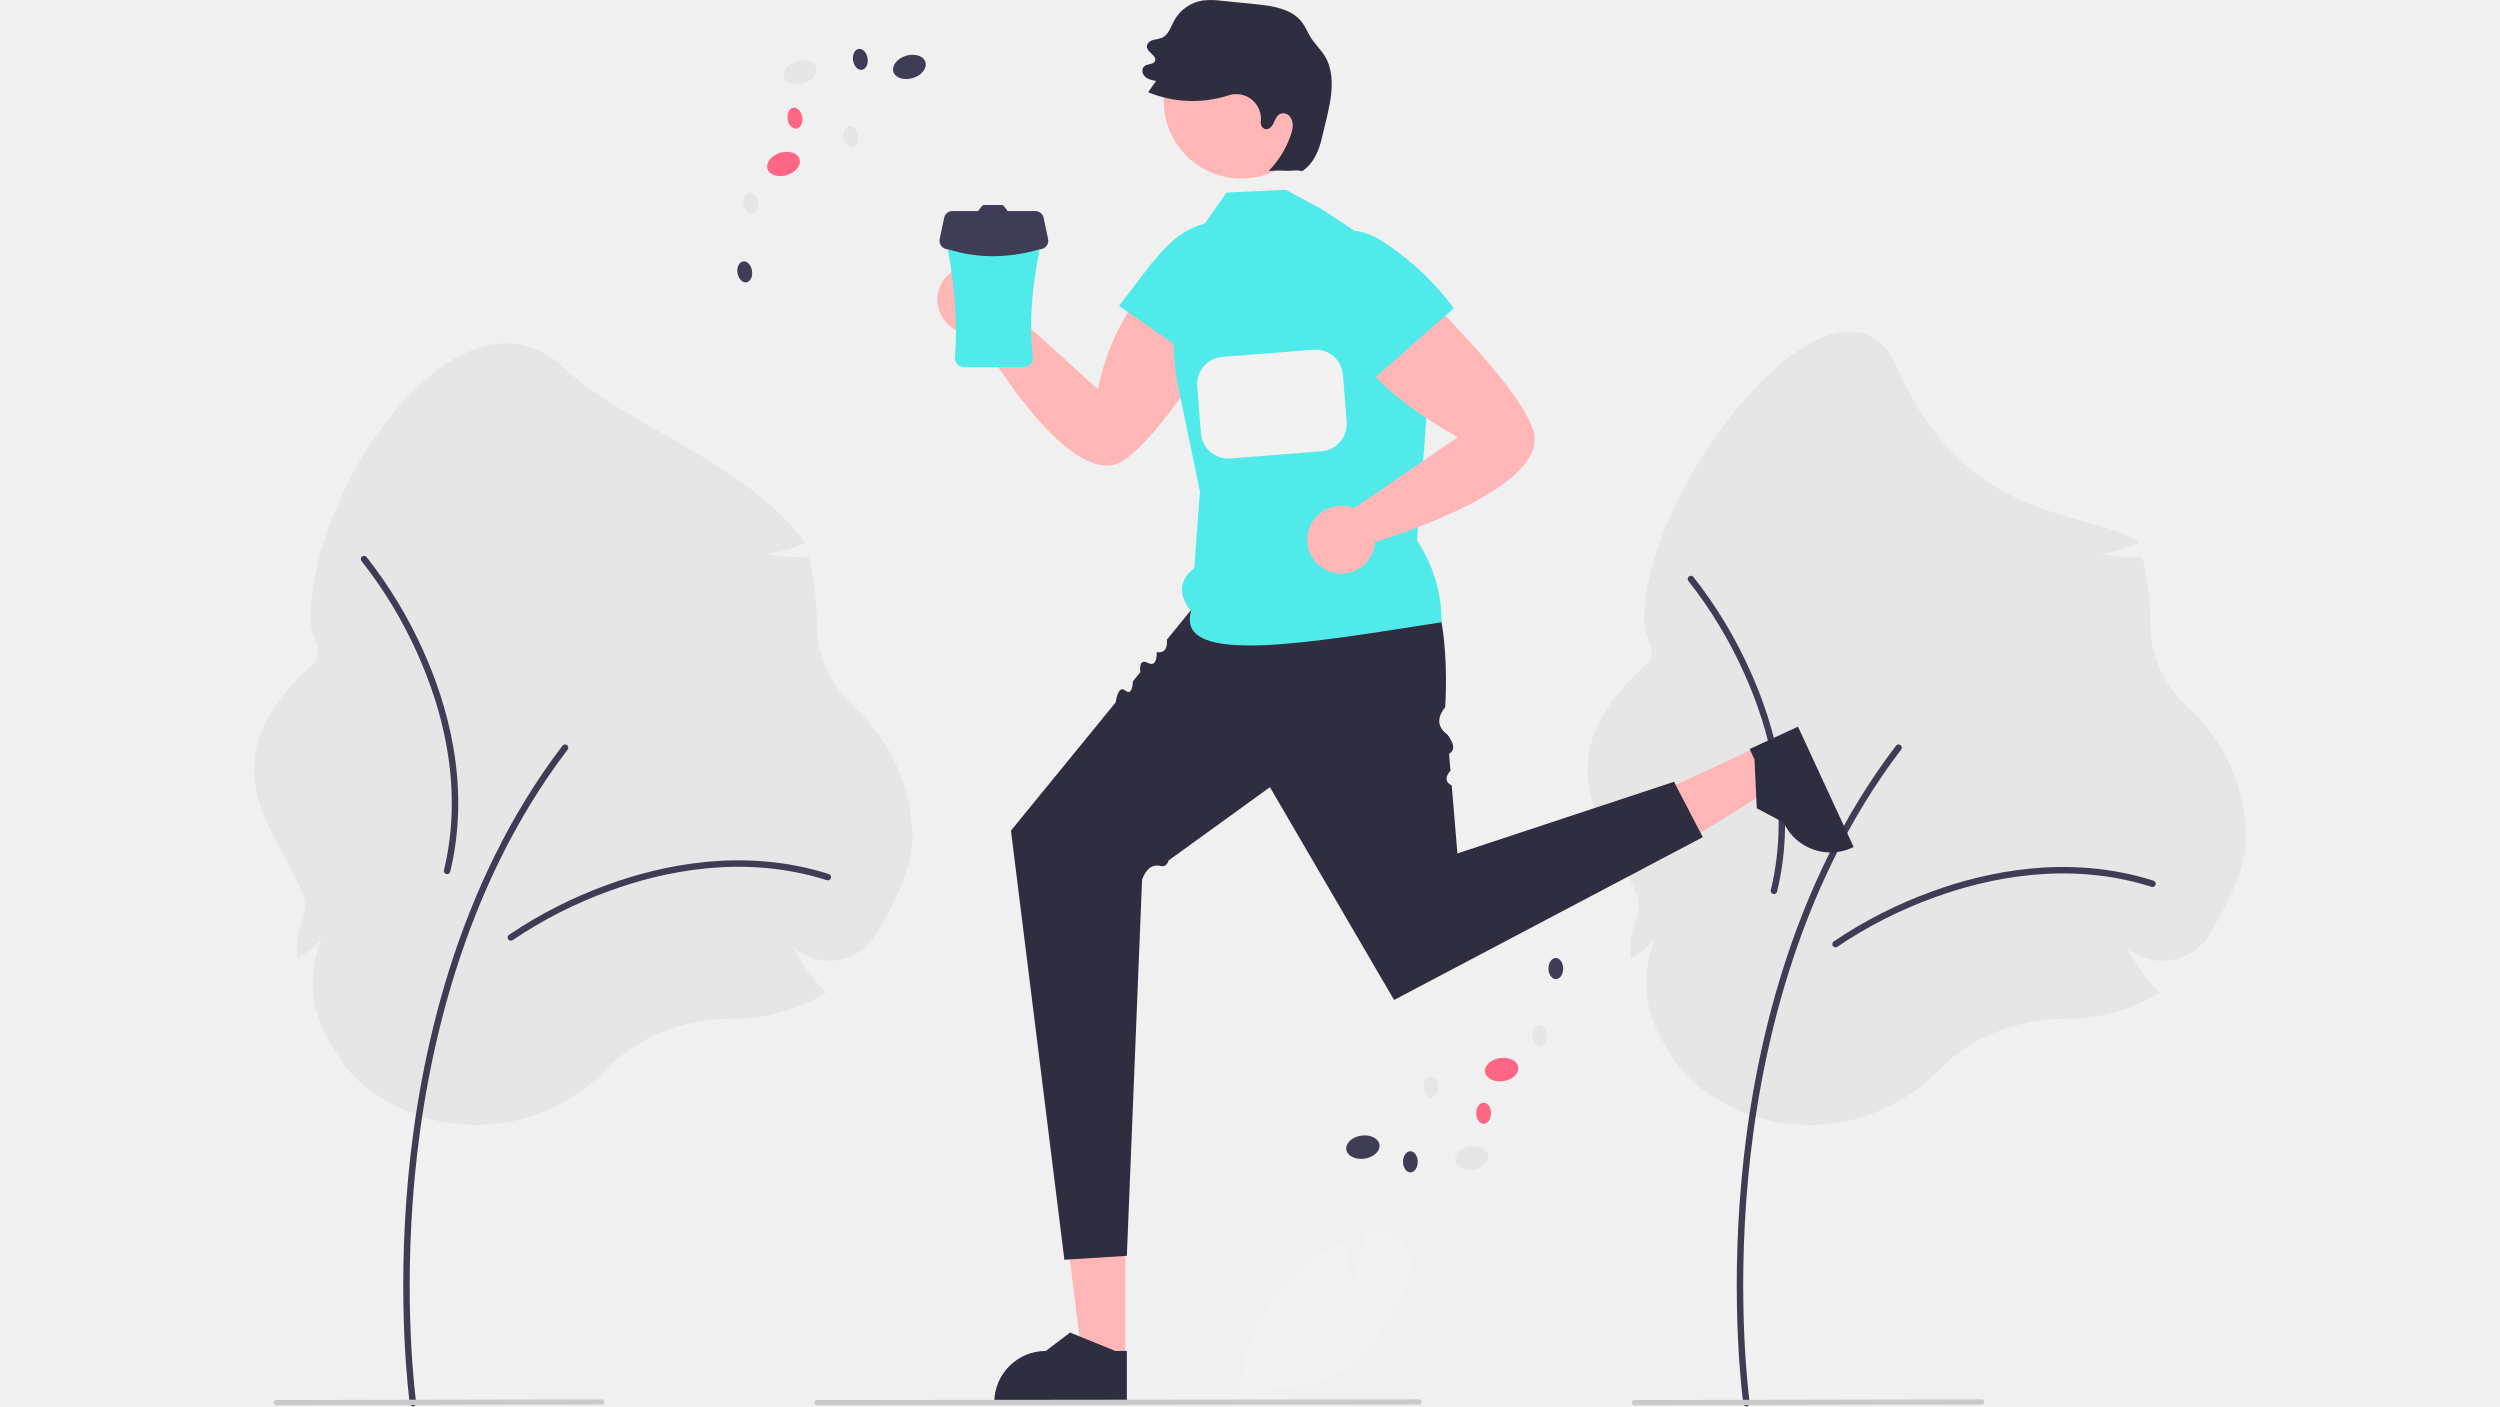
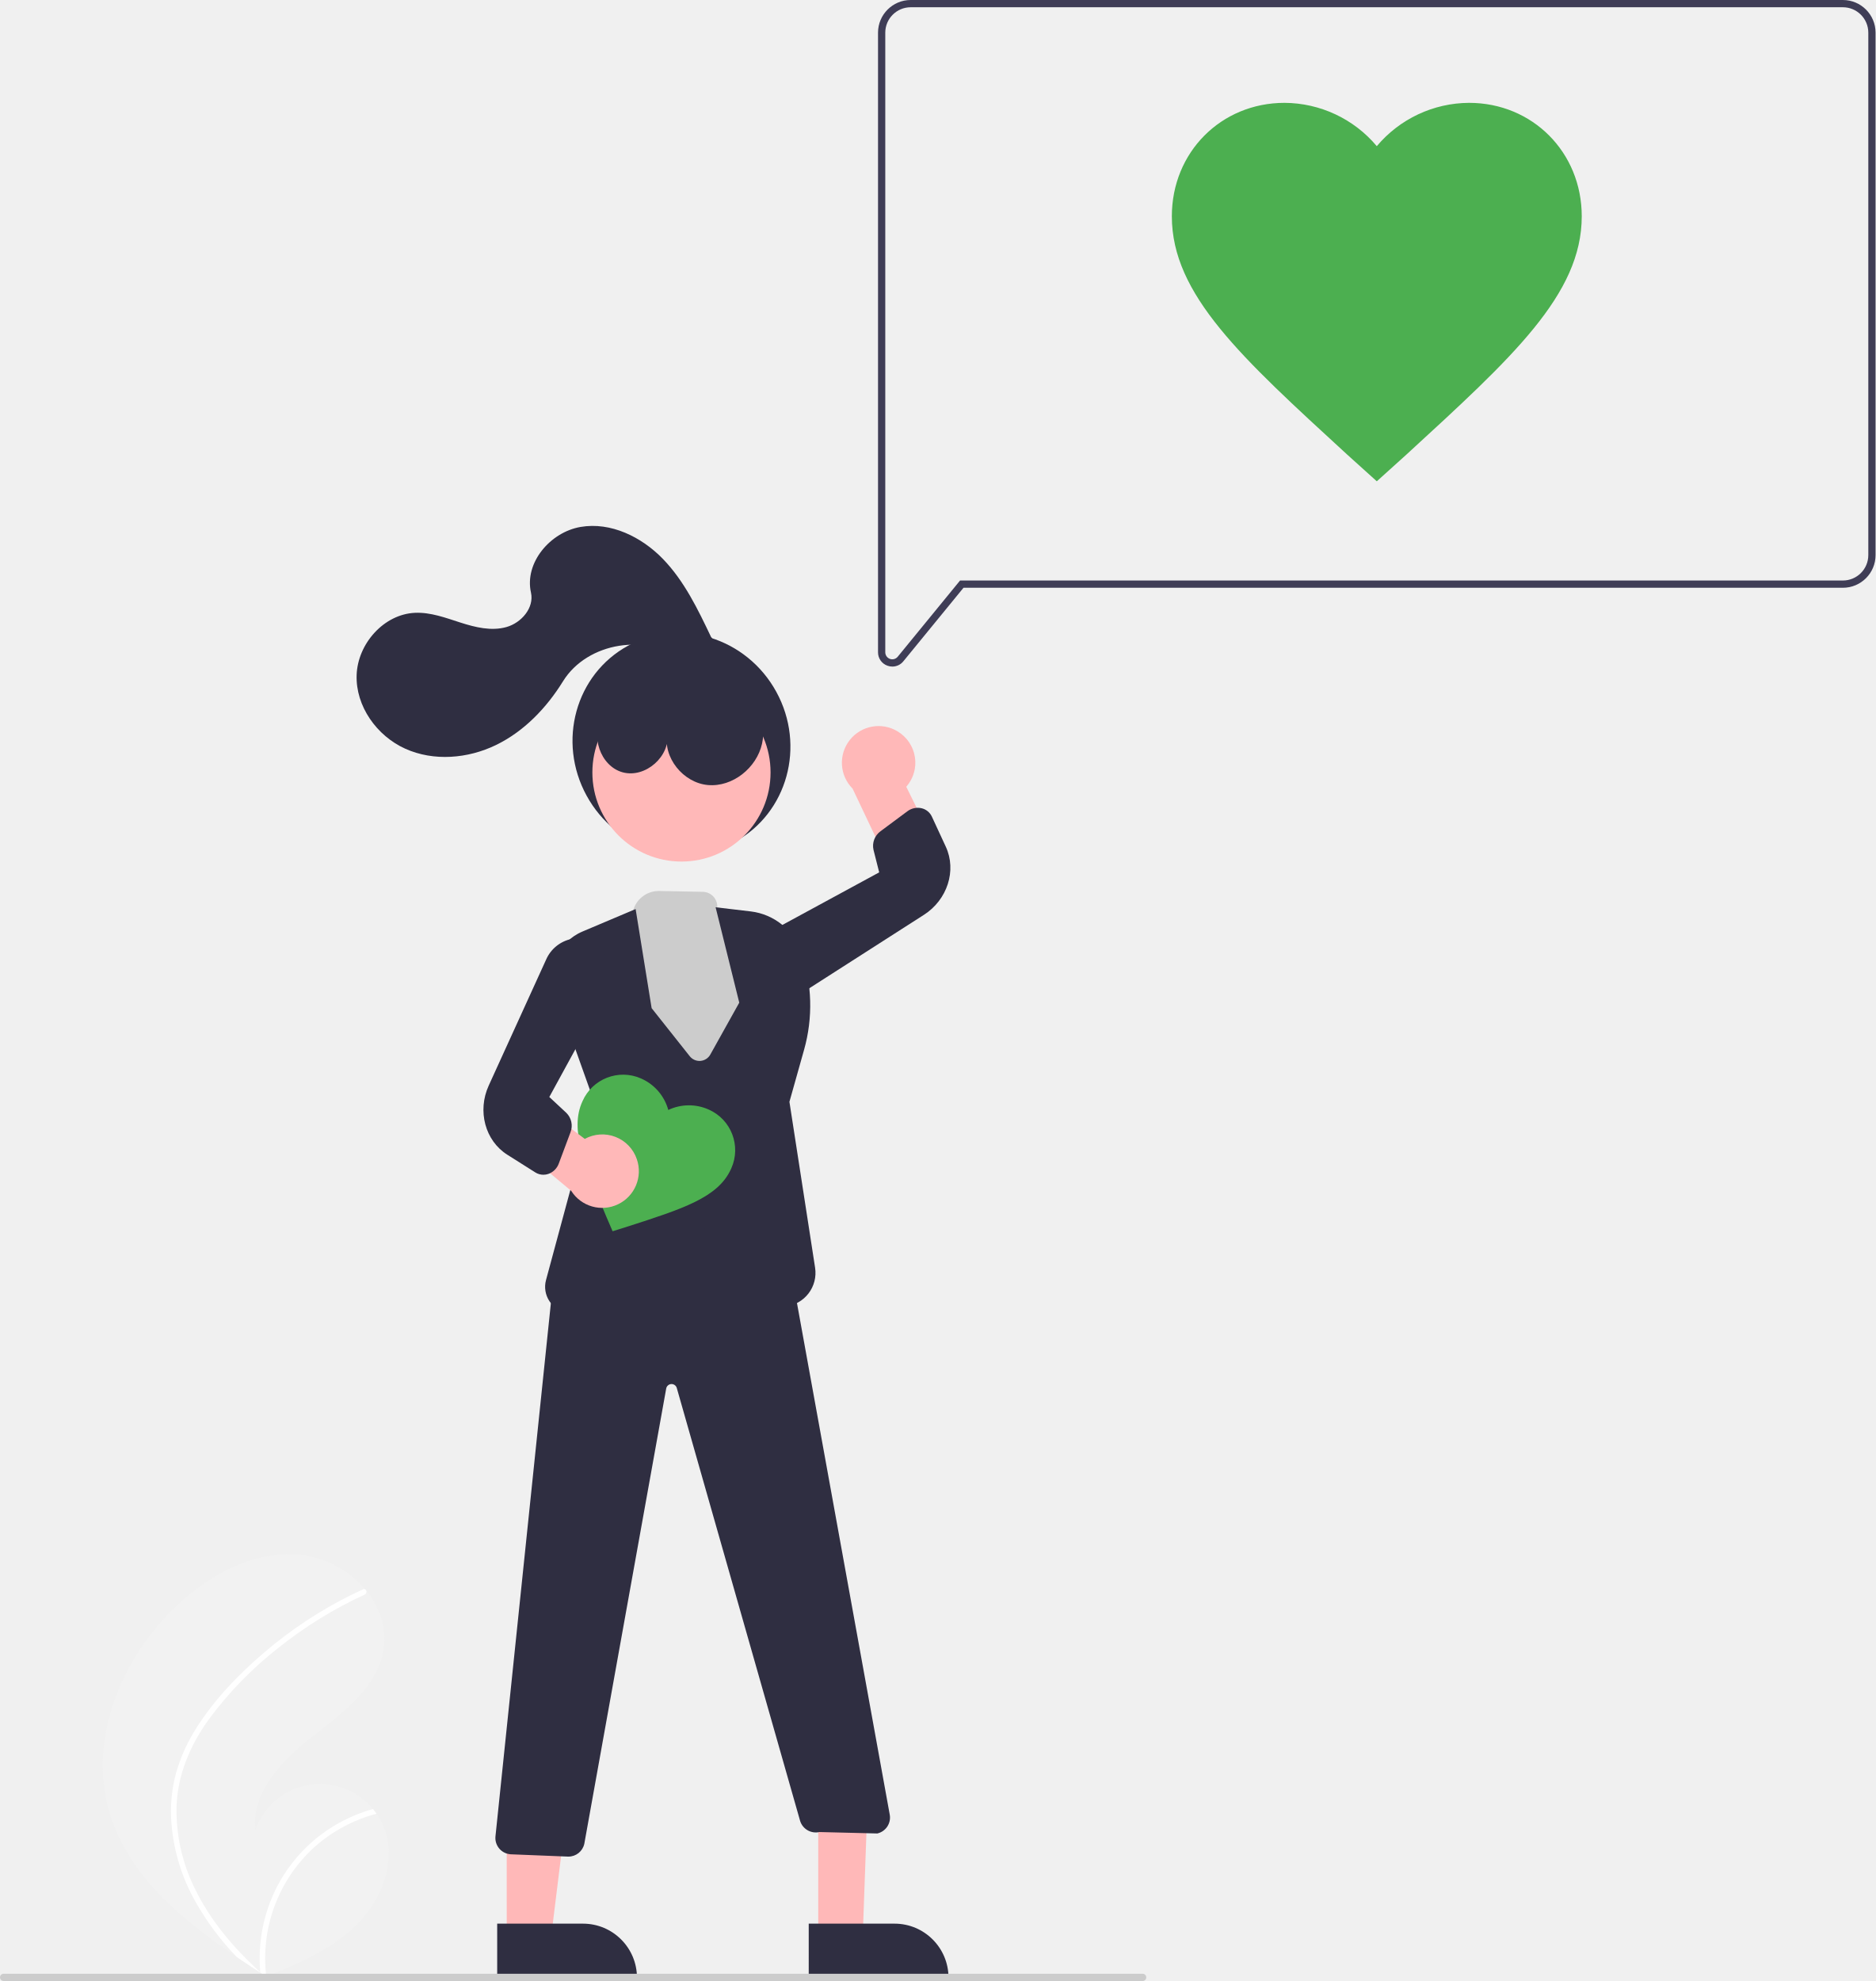
- <svg xmlns="http://www.w3.org/2000/svg" data-name="Layer 1" width="800" height="450" viewBox="0 0 899.238 634.838">
-   <path d="M262.541,640.287a81.057,81.057,0,0,1-52.681-19.453c-4.897-4.192-10.116-11.48-15.509-21.661a49.536,49.536,0,0,1-1.571-42.765,56.842,56.842,0,0,1-9.387,7.699l-1.716,1.142-.099-2.058c-.065-1.338-.098-2.672-.098-3.965,0-7.616,5.76-15.344,3.104-22.383-11.196-29.669-46.709-59.154,4.759-105.072,4.761-4.248-1.599-12.74-1.599-19.167,0-62.982,68.432-157.46,114.243-114.221,26.74,25.239,82.452,43.168,108.464,78.274l.344,1.04-1.015.411a61.223,61.223,0,0,1-16.267,4.327,77.569,77.569,0,0,0,18.138,1.52l.944-.033.23.917a114.743,114.743,0,0,1,3.406,27.766l-.004,1.012a50.592,50.592,0,0,0,16.713,37.723,81.244,81.244,0,0,1,26.506,59.951c0,13.352-9.075,30.879-16.688,43.231A24.445,24.445,0,0,1,424.812,566.016a23.873,23.873,0,0,1-19.267-6.224,78.949,78.949,0,0,0,13.923,19.711l1.039,1.07-1.29.751a80.998,80.998,0,0,1-40.832,11.027l-.84-.002c-21.782,0-42.457,8.438-56.724,23.152A81.673,81.673,0,0,1,262.541,640.287Z" transform="translate(-162.2069 -132.4272)" fill="#e6e6e6" />
-   <path d="M233.956,767.265a1.458,1.458,0,0,1-1.441-1.252c-.062-.435-6.128-44.187-.68-102.335,5.032-53.701,21.19-131.05,69.594-194.575a1.458,1.458,0,1,1,2.319,1.767c-47.986,62.977-64.014,139.758-69.011,193.08-5.417,57.81.602,101.221.664,101.652a1.459,1.459,0,0,1-1.445,1.663Z" transform="translate(-162.2069 -132.4272)" fill="#3f3d56" />
-   <path d="M278.153,557.1a1.458,1.458,0,0,1-.858-2.637,200.92,200.92,0,0,1,44.356-22.58c24.472-8.959,61.686-17.082,99.996-4.889a1.458,1.458,0,1,1-.884,2.778c-37.526-11.942-74.065-3.954-98.11,4.849a197.62,197.62,0,0,0-43.645,22.2A1.452,1.452,0,0,1,278.153,557.1Z" transform="translate(-162.2069 -132.4272)" fill="#3f3d56" />
-   <path d="M864.541,640.287a81.057,81.057,0,0,1-52.681-19.453c-4.897-4.192-10.116-11.48-15.509-21.661a49.536,49.536,0,0,1-1.571-42.765,56.842,56.842,0,0,1-9.387,7.699l-1.716,1.142-.099-2.058c-.065-1.338-.098-2.672-.098-3.965,0-7.616,5.76-15.344,3.104-22.383-11.196-29.669-46.709-59.154,4.759-105.072,4.761-4.248-1.599-12.74-1.599-19.167,0-62.982,89.015-171.942,114.243-114.221,31.113,71.185,84.717,63.571,108.464,78.274l.344,1.04-1.015.411a61.223,61.223,0,0,1-16.267,4.327,77.569,77.569,0,0,0,18.138,1.52l.944-.033.23.917a114.743,114.743,0,0,1,3.406,27.766l-.004,1.012a50.592,50.592,0,0,0,16.713,37.723,81.244,81.244,0,0,1,26.506,59.951c0,13.352-9.075,30.879-16.688,43.231a24.445,24.445,0,0,1-17.945,11.494,23.873,23.873,0,0,1-19.267-6.224,78.949,78.949,0,0,0,13.923,19.711l1.039,1.07-1.29.751a80.998,80.998,0,0,1-40.832,11.027l-.84-.002c-21.782,0-42.457,8.438-56.724,23.152A81.673,81.673,0,0,1,864.541,640.287Z" transform="translate(-162.2069 -132.4272)" fill="#e6e6e6" />
-   <path d="M835.956,767.265a1.458,1.458,0,0,1-1.441-1.252c-.062-.435-6.128-44.187-.68-102.335,5.032-53.701,21.19-131.05,69.594-194.575a1.458,1.458,0,1,1,2.319,1.767c-47.986,62.977-64.014,139.758-69.011,193.08-5.417,57.81.602,101.221.664,101.652a1.459,1.459,0,0,1-1.445,1.663Z" transform="translate(-162.2069 -132.4272)" fill="#3f3d56" />
-   <path d="M876.153,560.1a1.458,1.458,0,0,1-.858-2.637,200.92,200.92,0,0,1,44.356-22.58c24.472-8.959,61.686-17.082,99.996-4.889a1.458,1.458,0,1,1-.884,2.778c-37.526-11.942-74.065-3.954-98.11,4.849a197.62,197.62,0,0,0-43.645,22.2A1.452,1.452,0,0,1,876.153,560.1Z" transform="translate(-162.2069 -132.4272)" fill="#3f3d56" />
-   <path d="M809.433,393.925a1.458,1.458,0,0,1,2.568-1.046,200.921,200.921,0,0,1,25.715,42.615c10.698,23.763,21.48,60.295,12.077,99.384a1.458,1.458,0,1,1-2.834-.682c9.209-38.288-1.39-74.157-11.902-97.506a197.62,197.62,0,0,0-25.286-41.933A1.452,1.452,0,0,1,809.433,393.925Z" transform="translate(-162.2069 -132.4272)" fill="#3f3d56" />
-   <path d="M210.433,384.925a1.458,1.458,0,0,1,2.568-1.046,200.921,200.921,0,0,1,25.715,42.615c10.698,23.763,21.48,60.295,12.077,99.384a1.458,1.458,0,1,1-2.834-.682c9.209-38.288-1.39-74.157-11.902-97.506a197.62,197.62,0,0,0-25.286-41.933A1.452,1.452,0,0,1,210.433,384.925Z" transform="translate(-162.2069 -132.4272)" fill="#3f3d56" />
-   <path d="M612.807,237.555a15.666,15.666,0,0,0-25.187,3.852c-23.719,16.508-38.756,38.626-44.43,66.798l-42.079-38.178a15.297,15.297,0,1,0-12.64,12.759c7.725,13.112,43.555,71.097,65.669,57.821,18.588-11.159,51.598-66.446,61.296-84.782A15.668,15.668,0,0,0,612.807,237.555Z" transform="translate(-162.2069 -132.4272)" fill="#ffb6b6" />
-   <path d="M614.152,262.874c2.113-5.727,3.806-12.04,1.974-17.863-2.015-6.404-8.206-10.989-14.827-12.105s-13.501.881-19.193,4.441c-5.692,3.56-10.321,8.588-14.434,13.894l1.101-1.753q-8.031,10.522-16.062,21.043,20.384,14.162,40.768,28.324A124.358,124.358,0,0,0,614.152,262.874Z" transform="translate(-162.2069 -132.4272)" fill="#51eaea" />
-   <polygon points="393.337 613.616 373.873 613.615 364.613 538.535 393.341 538.536 393.337 613.616" fill="#ffb6b6" />
-   <path d="M556.23,766.349l-59.857-.002v-.757A23.299,23.299,0,0,1,519.671,742.292h.001l10.934-8.295,20.4,8.296,5.225 0Z" transform="translate(-162.2069 -132.4272)" fill="#2f2e41" />
-   <polygon points="678.864 337.19 687.034 354.856 622.78 394.782 610.72 368.707 678.864 337.19" fill="#ffb6b6" />
-   <path d="M859.212,460.469l25.128,54.327-.687.318a23.299,23.299,0,0,1-30.926-11.364l-.001-.001L840.607,497.308l-1.035-21.998-2.194-4.742Z" transform="translate(-162.2069 -132.4272)" fill="#2f2e41" />
-   <ellipse cx="408.73" cy="165.097" rx="7.557" ry="5.257" transform="translate(-192.4157 -7.95132) rotate(-16.70778)" fill="#e6e6e6" />
-   <ellipse cx="458.074" cy="162.636" rx="7.557" ry="5.257" transform="translate(-189.6248 6.13058) rotate(-16.70778)" fill="#3f3d56" />
-   <ellipse cx="401.247" cy="206.449" rx="7.557" ry="5.257" transform="matrix(0.95778, -0.28749, 0.28749, 0.95778, -204.6199, -8.35704)" fill="#ff6584" />
-   <ellipse cx="386.456" cy="224.051" rx="3.322" ry="4.776" transform="translate(-192.1118 -70.21136) rotate(-8.86277)" fill="#e6e6e6" />
-   <ellipse cx="383.741" cy="255.156" rx="3.322" ry="4.776" transform="translate(-196.9366 -70.25829) rotate(-8.86277)" fill="#3f3d56" />
-   <ellipse cx="431.642" cy="194.022" rx="3.322" ry="4.776" transform="matrix(0.98806, -0.15407, 0.15407, 0.98806, -186.9459, -63.60822)" fill="#e6e6e6" />
-   <ellipse cx="406.398" cy="185.77" rx="3.322" ry="4.776" transform="translate(-185.9758 -67.5961) rotate(-8.86277)" fill="#ff6584" />
-   <ellipse cx="435.903" cy="159.23" rx="3.322" ry="4.776" transform="translate(-181.5346 -63.36712) rotate(-8.86277)" fill="#3f3d56" />
-   <ellipse cx="711.963" cy="655.093" rx="7.557" ry="5.257" transform="translate(-249.1094 -23.09257) rotate(-8.27826)" fill="#e6e6e6" />
-   <ellipse cx="662.791" cy="650.295" rx="7.557" ry="5.257" transform="translate(-248.9309 -30.22231) rotate(-8.27826)" fill="#3f3d56" />
-   <ellipse cx="725.427" cy="615.285" rx="7.557" ry="5.257" transform="translate(-243.2375 -21.56871) rotate(-8.27826)" fill="#ff6584" />
-   <ellipse cx="742.638" cy="600.042" rx="3.322" ry="4.776" transform="translate(-166.7229 -126.7946) rotate(-0.43325)" fill="#e6e6e6" />
-   <ellipse cx="749.884" cy="569.67" rx="3.322" ry="4.776" transform="translate(-166.493 -126.7407) rotate(-0.43325)" fill="#3f3d56" />
-   <ellipse cx="693.539" cy="623.122" rx="3.322" ry="4.776" transform="translate(-166.8988 -127.1652) rotate(-0.43325)" fill="#e6e6e6" />
-   <ellipse cx="717.3" cy="634.986" rx="3.322" ry="4.776" transform="matrix(0.99997, -0.00756, 0.00756, 0.99997, -166.9879, -126.9852)" fill="#ff6584" />
-   <ellipse cx="684.223" cy="656.914" rx="3.322" ry="4.776" transform="translate(-167.1546 -127.2347) rotate(-0.43325)" fill="#3f3d56" />
-   <path d="M586.157,406.683,574.327,421.17c.269,3.924-.968,6.166-4.642,5.684,0,0,.548,7.184-3.953,4.841s-3.398,4.161-3.398,4.161L558.971,439.975s-.105,7.006-3.423,4.192-4.381,5.366-4.381,5.366l-4.221,5.17L503.907,507.408l24.126,193.714,28.198-1.77,6.873-169.825c1.753-4.683,4.414-7.136,8.482-6.134,1.822.399,2.888-.697,3.559-2.573l3.242-2.344,42.433-30.684,56.05,96.058L816.231,510.353l-13-25-97.768,32.346-2.564-30.587c-3.341-1.945-2.779-4.27-.566-6.756l-.64-7.632c3.315-2.034,1.672-5.258-.726-8.664-5.007-3.697-4.516-7.909-1.039-12.399,0,0,4.392-57.452-16.898-65.379S586.157,406.683,586.157,406.683Z" transform="translate(-162.2069 -132.4272)" fill="#2f2e41" />
-   <path d="M627.95,218.101,601.231,219.352l-14,20,0,0a111.047,111.047,0,0,0-7.641,68.494l9.641,46.506-2.554,34.486c-6.844,5.521-7.413,12.013-1.446,19.514-7.347,25.35,55.172,13.941,113,5,.2-12.078-2.93-24.376-11-37l7.781-100.757L666.231,241.352l-22.028-14.507Z" transform="translate(-162.2069 -132.4272)" fill="#51eaea" />
-   <path d="M652.955,245.737a15.666,15.666,0,0,0-2.067,25.396c3.224,20.916,23.248,41.065,54.737,58.65l-46.861,32.128a15.297,15.297,0,1,0,9.496,15.244c14.541-4.489,79.231-25.965,71.42-50.546-6.566-20.662-52.739-65.544-68.341-79.213A15.668,15.668,0,0,0,652.955,245.737Z" transform="translate(-162.2069 -132.4272)" fill="#ffb6b6" />
-   <path d="M601.994,339.432a12.392,12.392,0,0,1-12.332-11.422l-1.659-21.155a12.39,12.39,0,0,1,11.383-13.321l41.094-3.223a12.39,12.39,0,0,1,13.32,11.383l1.659,21.155a12.39,12.39,0,0,1-11.383,13.321l-41.094,3.223Q602.486,339.432,601.994,339.432Z" transform="translate(-162.2069 -132.4272)" fill="#f2f2f2" />
-   <circle cx="445.701" cy="45.618" r="34.984" fill="#ffb6b6" />
-   <path d="M644.257,155.781c-1.658-2.152-3.555-4.128-4.999-6.43-1.39-2.216-2.339-4.703-3.906-6.797-4.634-6.194-13.25-7.461-20.947-8.232q-7.624-.764-15.247-1.528a35.253,35.253,0,0,0-8.62-.156,17.892,17.892,0,0,0-13.002,9.188c-1.489,2.818-2.484,6.329-5.387,7.644a34.81,34.81,0,0,1-4.173,1.037c-1.372.425-2.751,1.521-2.699,2.957.095,2.658,4.784,4.179,3.64,6.58-1.01,2.12-5.057.616-5.631,3.817a3.364,3.364,0,0,0,.672,2.636c1.305,1.671,3.446,2.106,5.453,2.475l-3.565,5.098a52.765,52.765,0,0,0,36.265,1.408,11.155,11.155,0,0,1,14.599,11.788l-.016.145a3.127,3.127,0,0,0,1.255,2.954c1.809,1.229,3.646-.495,4.467-2.202.834-1.736,1.388-3.842,3.407-4.45a3.924,3.924,0,0,1,4.345,1.82c1.57,2.464.925,5.404.022,8.012a43.261,43.261,0,0,1-9.937,16.053c7.601-.503,5.377.259,12.978-.244l2.12.33c5.086-3.173,7.607-9.21,8.948-15.053C647.34,181.375,652.556,166.553,644.257,155.781Z" transform="translate(-162.2069 -132.4272)" fill="#2f2e41" />
-   <path d="M673.919,242.873c-5.052-3.427-10.773-6.587-16.866-6.208-6.701.418-12.639,5.326-15.312,11.484s-2.389,13.317-.301,19.697,5.856,12.082,10.019,17.349l-1.437-1.49q8.284,10.324,16.568,20.647,18.645-16.385,37.289-32.769A124.358,124.358,0,0,0,673.919,242.873Z" transform="translate(-162.2069 -132.4272)" fill="#51eaea" />
-   <path d="M606.938,764.509l.015-.697a80.529,80.529,0,0,1,30.112-60.643,78.132,78.132,0,0,1,16.786-10.115l.572-.255.098.618c1.162,7.38,3.001,14.913,3.858,18.256l5.744-22.414.638-.184a15.272,15.272,0,0,1,16.303,5.209,15.534,15.534,0,0,1,1.612,17.332c-1.339,2.495-2.655,5.097-3.928,7.614-4.374,8.649-8.897,17.593-15.487,24.542a48.675,48.675,0,0,1-39.259,14.645Z" transform="translate(-162.2069 -132.4272)" fill="#f2f2f2" />
-   <path d="M688.106,766.532l-271.75.307a1.191,1.191,0,1,1,0-2.381l271.75-.307a1.191,1.191,0,1,1,0,2.381Z" transform="translate(-162.2069 -132.4272)" fill="#cacaca" />
-   <path d="M942.106,766.532l-156.75.307a1.191,1.191,0,1,1,0-2.381l156.75-.307a1.191,1.191,0,1,1,0,2.381Z" transform="translate(-162.2069 -132.4272)" fill="#cacaca" />
-   <path d="M319.106,766.532l-146.75.307a1.191,1.191,0,1,1,0-2.381l146.75-.307a1.191,1.191,0,1,1,0,2.381Z" transform="translate(-162.2069 -132.4272)" fill="#cacaca" />
-   <path d="M478.055,232.696a4.172,4.172,0,0,0-4.159,4.514c4.262,20.083,6.136,39.235,4.692,57.091a4.196,4.196,0,0,0,4.158,3.831h26.92a4.196,4.196,0,0,0,4.158-3.831c-2.175-18.011.125-37.242,4.692-57.091a4.172,4.172,0,0,0-4.158-4.514Z" transform="translate(-162.2069 -132.4272)" fill="#51eaea" />
-   <path d="M520.673,240.305l-2.008-9.54a3.864,3.864,0,0,0-3.781-3.068H502.346a1.384,1.384,0,0,0-.236-.459l-1.393-1.741a1.401,1.401,0,0,0-1.094-.526h-7.741a1.401,1.401,0,0,0-1.094.526l-1.393,1.741a1.384,1.384,0,0,0-.236.459H477.53a3.864,3.864,0,0,0-3.781,3.068l-2.008,9.54a3.864,3.864,0,0,0,3.781,4.66q19.699,6.242,41.37,0A3.864,3.864,0,0,0,520.673,240.305Z" transform="translate(-162.2069 -132.4272)" fill="#3f3d56" />
+ <svg xmlns="http://www.w3.org/2000/svg" data-name="Layer 1" width="517.051" height="546" viewBox="0 0 517.051 546">
+   <path d="M371.548,676.171c5.052,17.526,19.804,29.795,35.191,40.217q3.223,2.183,6.448,4.266c.015.006.03.02.044.026.103.066.207.133.303.2.444.286.888.572,1.328.855l-.242.109s-.237.126.022.02c.077-.032.158-.061.235-.094,8.939-3.605,18.037-7.476,24.888-14.23,7.107-7.014,11.26-18.014,7.411-27.228a17.593,17.593,0,0,0-1.905-3.419c-.312-.447-.648-.874-.998-1.294a18.856,18.856,0,0,0-32.386,5.73c-1.131-10.526,7.549-19.343,15.901-25.848,8.356-6.502,17.851-13.583,19.467-24.051.902-5.824-1.123-11.468-4.812-15.999-.114-.138-.228-.275-.346-.409a27.518,27.518,0,0,0-17.687-9.489c-12.813-1.332-25.259,5.451-34.568,14.359C374.862,634.227,365.805,656.244,371.548,676.171Z" transform="translate(-341.4744 -177)" fill="#f2f2f2" />
+   <path d="M395.632,653.247a46.779,46.779,0,0,0-5.604,12.361,40.619,40.619,0,0,0-1.404,11.997A52.044,52.044,0,0,0,395.44,701.289a74.903,74.903,0,0,0,11.299,15.099q3.223,2.183,6.448,4.266c.015.006.03.02.044.026.103.066.207.133.303.2.444.286.888.572,1.328.855,0,0-.479.235-.219.129.077-.032.158-.061.235-.094a41.405,41.405,0,0,1,13.249-35.651,41.76,41.76,0,0,1,17.146-9.226c-.312-.447-.648-.874-.998-1.294a43.296,43.296,0,0,0-7.147,2.704,42.424,42.424,0,0,0-19.182,18.493,43.374,43.374,0,0,0-4.723,23.801c-.367-.333-.735-.673-1.092-1.01-6.793-6.333-12.826-13.602-16.91-21.992a48.416,48.416,0,0,1-5.07-22.907c.333-8.653,3.781-16.668,8.773-23.646a101.346,101.346,0,0,1,19.21-19.798,115.158,115.158,0,0,1,23.892-14.751.828.828,0,0,0,.417-1.063.704.704,0,0,0-.346-.409.613.613,0,0,0-.532.023c-1.054.485-2.1.977-3.139,1.49a116.465,116.465,0,0,0-24.062,15.873C407.283,638.447,400.615,645.346,395.632,653.247Z" transform="translate(-341.4744 -177)" fill="#fff" />
+   <ellipse cx="529.339" cy="381.994" rx="29.807" ry="30.775" transform="translate(-459.8336 123.7148) rotate(-28.66321)" fill="#2f2e41" />
+   <circle cx="187.865" cy="212.901" r="24.561" fill="#ffb8b8" />
+   <path d="M516.17,427.47l-3.158,8.934,4.646,26.889,19.146,15.908,15.204-23.51-7.321-22.243-5.49-6.194h0a4.059,4.059,0,0,0-3.961-4.45l-11.991-.234A7.352,7.352,0,0,0,516.17,427.47Z" transform="translate(-341.4744 -177)" fill="#ccc" />
+   <polygon points="225.576 533.697 237.836 533.695 239.529 486.407 225.572 486.409 225.576 533.697" fill="#ffb8b8" />
+   <path d="M564.424,707.192h38.531a0,0,0,0,1,0,0v14.887a0,0,0,0,1,0,0H579.311a14.887,14.887,0,0,1-14.887-14.887v0A0,0,0,0,1,564.424,707.192Z" transform="translate(825.9685 1252.219) rotate(179.9948)" fill="#2f2e41" />
+   <polygon points="139.693 533.697 151.953 533.695 157.783 486.407 139.689 486.409 139.693 533.697" fill="#ffb8b8" />
+   <path d="M478.541,707.192h38.531a0,0,0,0,1,0,0v14.887a0,0,0,0,1,0,0H493.428a14.887,14.887,0,0,1-14.887-14.887v0A0,0,0,0,1,478.541,707.192Z" transform="translate(654.2025 1252.227) rotate(179.9948)" fill="#2f2e41" />
+   <path d="M588.963,378.607a10.056,10.056,0,0,1,2.352,15.239l10.14,20.621-11.028,9.218-13.911-29.322a10.11,10.11,0,0,1,12.447-15.756Z" transform="translate(-341.4744 -177)" fill="#ffb8b8" />
+   <path d="M515.867,540.08a147.806,147.806,0,0,1-17.867-1.318,7.143,7.143,0,0,1-6.003-8.952l13.271-49.14-10.688-29.985a13.478,13.478,0,0,1,7.441-16.926l14.681-6.207,4.412,27.313,10.512,13.254a3.418,3.418,0,0,0,5.663-.459l7.983-14.309-6.521-26.292,9.722,1.15a16.877,16.877,0,0,1,13.912,11.235,45.062,45.062,0,0,1,.747,26.923l-4.029,14.312,7.074,45.722a9.314,9.314,0,0,1-8.218,10.691,93.625,93.625,0,0,1-13.619.57c-4.127-.176-7.025-2.692-8.382-7.277a1.276,1.276,0,0,0-2.457-.013q-.563,1.997-1.24,4.448C531.17,538.787,524.325,540.08,515.867,540.08Z" transform="translate(-341.4744 -177)" fill="#2f2e41" />
+   <path d="M558.523,451.379a9.215,9.215,0,0,1-3.552-.702,8.736,8.736,0,0,1-5.218-6.338,10.569,10.569,0,0,1,5.448-11.347L583.848,417.439l-1.567-6.195a4.978,4.978,0,0,1,1.925-5.133l7.387-5.487a4.736,4.736,0,0,1,4-.845,4.184,4.184,0,0,1,2.78,2.304l3.838,8.286c3.036,6.555.44,14.629-6.039,18.779l-32.13,20.582A10.257,10.257,0,0,1,558.523,451.379Z" transform="translate(-341.4744 -177)" fill="#2f2e41" />
+   <path d="M498.17,688.714q-.15,0-.301-.01l-15.609-.627a4.5,4.5,0,0,1-4.196-4.957L493.907,530.71l41.576-15.119,24.484,13.855L586.752,677.126a4.501,4.501,0,0,1-3.352,5.195l-.065.016-15.979-.393a4.514,4.514,0,0,1-5.295-3.027l-34.029-119.414a1.5,1.5,0,0,0-2.888.134L502.554,685.19A4.486,4.486,0,0,1,498.17,688.714Z" transform="translate(-341.4744 -177)" fill="#2f2e41" />
+   <path d="M507.888,374.396c-3.907,5.115-.934,13.822,5.286,15.479s13.13-4.418,12.285-10.799c-1.342,6.695,4.387,13.701,11.189,14.296s13.416-4.734,14.904-11.398-1.833-13.945-7.487-17.773-13.225-4.326-19.622-1.939A37.851,37.851,0,0,0,507.888,374.396Z" transform="translate(-341.4744 -177)" fill="#2f2e41" />
+   <path d="M537.496,352.562c-3.638-7.635-7.376-15.416-13.256-21.495s-14.386-10.266-22.722-8.832-15.513,9.846-13.667,18.099c.938,4.192-2.652,8.346-6.79,9.501s-8.548.075-12.638-1.238-8.235-2.879-12.527-2.695c-8.606.37-15.801,8.517-16.104,17.125s5.554,16.803,13.411,20.335,17.255,2.74,25.005-1.021,13.946-10.245,18.478-17.571c6.696-10.825,23.521-13.495,33.239-5.275a5.262,5.262,0,0,0,7.117-.571C538.76,356.921,538.51,353.538,537.496,352.562Z" transform="translate(-341.4744 -177)" fill="#2f2e41" />
+   <path d="M721.026,309.654l-8.194-7.391c-29.097-26.714-48.306-44.053-48.306-65.652,0-17.622,13.559-31.264,31.075-31.264a33.424,33.424,0,0,1,25.425,11.938,33.423,33.423,0,0,1,25.425-11.938c17.516,0,31.075,13.642,31.075,31.264,0,21.599-19.21,38.938-48.306,65.652Z" transform="translate(-341.4744 -177)" fill="#4caf50" />
+   <path d="M586.137,360.485a3.893,3.893,0,0,1-2.611-3.705V186a9.01,9.01,0,0,1,9-9h257a9.01,9.01,0,0,1,9,9V330a9.01,9.01,0,0,1-9,9H607.09l-16.586,20.272a3.892,3.892,0,0,1-3.023,1.449A3.986,3.986,0,0,1,586.137,360.485ZM592.526,179a7.008,7.008,0,0,0-7,7V356.78a1.934,1.934,0,0,0,3.431,1.225L606.143,337H849.526a7.008,7.008,0,0,0,7-7V186a7.008,7.008,0,0,0-7-7Z" transform="translate(-341.4744 -177)" fill="#3f3d56" />
+   <path d="M510.353,516.354l-1.737-4.037c-6.09-14.504-10.159-23.971-6.57-31.788a12.236,12.236,0,0,1,16.119-6.296q.163.071.323.147a13.31,13.31,0,0,1,7.217,8.546,13.31,13.31,0,0,1,11.185-.094,12.236,12.236,0,0,1,6.198,16.157q-.072.162-.149.322c-3.59,7.817-13.424,10.898-28.393,15.73Z" transform="translate(-341.4744 -177)" fill="#4caf50" />
+   <path d="M517.045,496.524a10.056,10.056,0,0,0-14.357-5.624L484.714,477.398l-4.339,12.351,18.575,15.479a10.11,10.11,0,0,0,18.095-8.705Z" transform="translate(-341.4744 -177)" fill="#ffb8b8" />
+   <path d="M491.274,500.783a4.18,4.18,0,0,1-2.236-.649l-7.719-4.878c-6.107-3.859-8.307-12.05-5.116-19.052l15.823-34.721a9.84,9.84,0,0,1,7.104-5.717,8.733,8.733,0,0,1,7.822,2.493,10.569,10.569,0,0,1,1.58,12.488l-15.626,28.607,4.678,4.354a4.98,4.98,0,0,1,1.168,5.357l-3.228,8.617a4.743,4.743,0,0,1-2.902,2.88A4.231,4.231,0,0,1,491.274,500.783Z" transform="translate(-341.4744 -177)" fill="#2f2e41" />
+   <path d="M656.474,723h-314a1,1,0,0,1,0-2h314a1,1,0,0,1,0,2Z" transform="translate(-341.4744 -177)" fill="#ccc" />
</svg>
